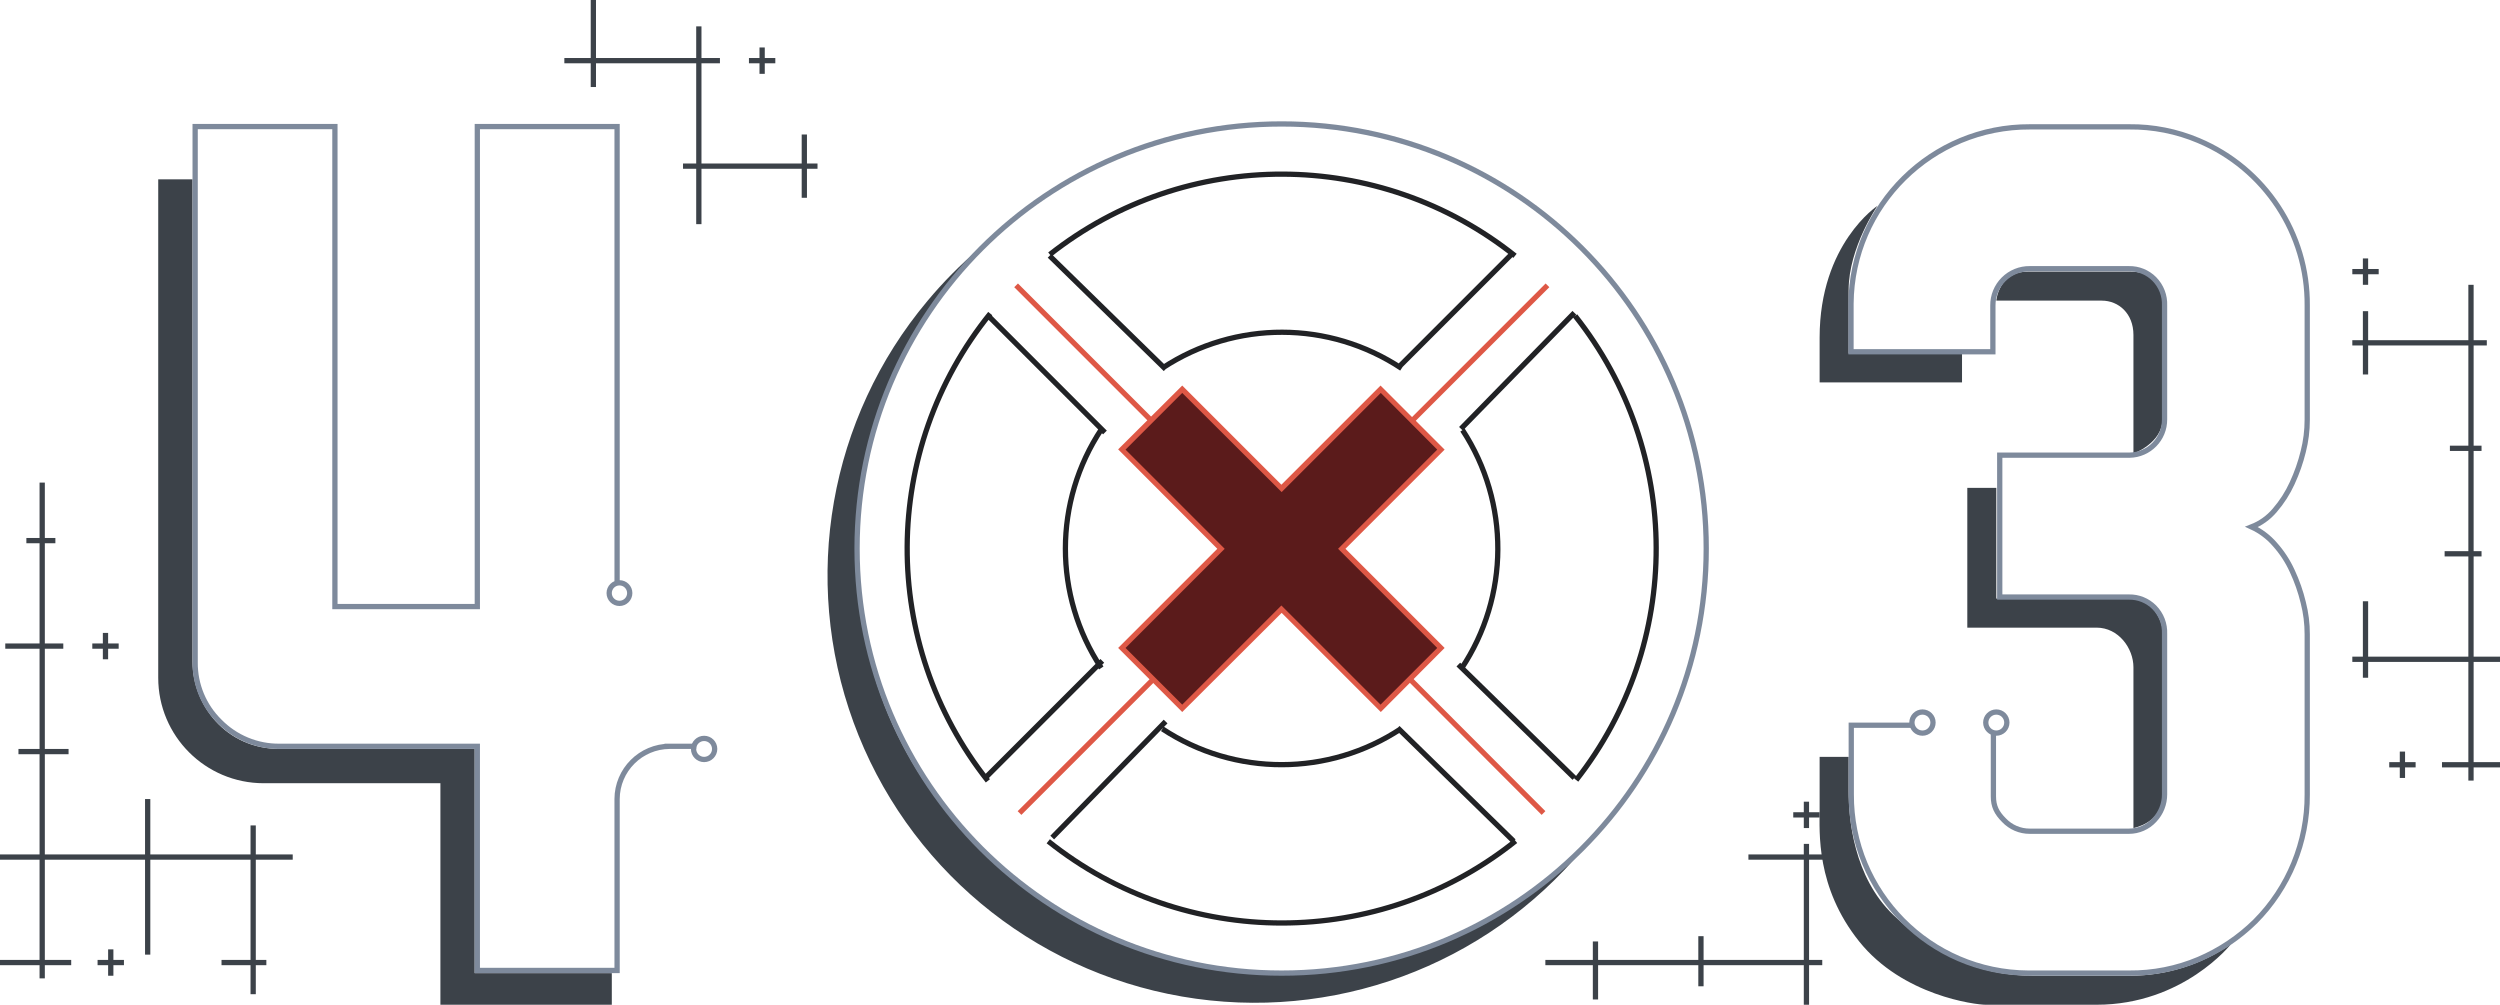
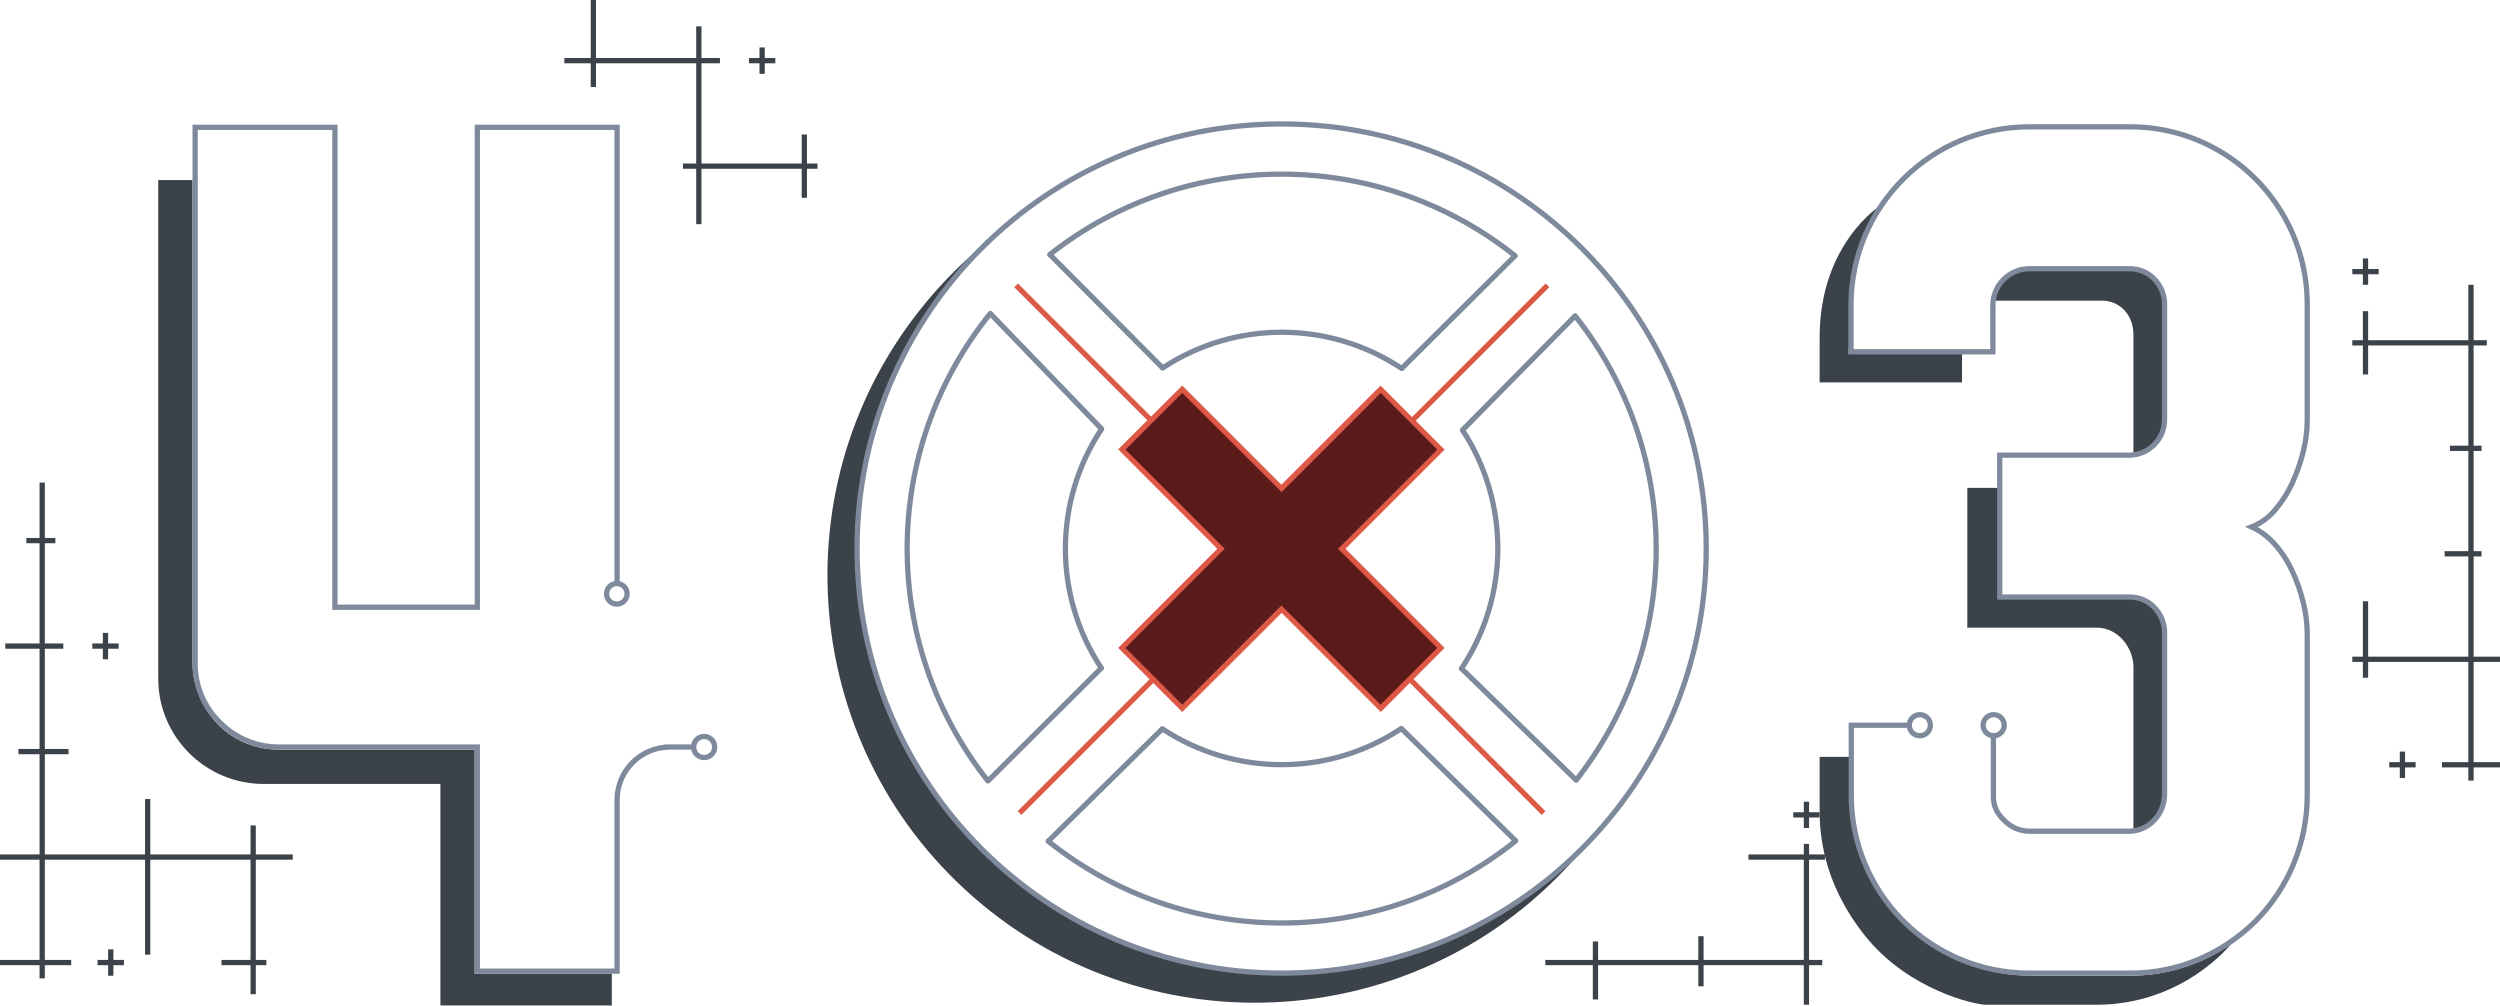
- <svg xmlns="http://www.w3.org/2000/svg" viewBox="0 0 948 381">
-   <path d="M132 297h-32a39.989 39.989 0 01-40-40V68h13v183c0 16.3 12.7 33 33 33h74v85h52v12h-65v-84z" fill="#3c4249" />
-   <path d="M234 220.5V48h-53v182h-54V48H74v203.2a30.98 30.98 0 009.3 22.4A31.354 31.354 0 00106 283h75v85h53v-65.1m0 8.1v-8a20.059 20.059 0 0120-20h6m-8 0h12" fill="none" stroke="#7e8a9c" stroke-width="2" />
-   <g transform="translate(262 279)" fill="none">
-     <circle data-name="Эллипс 11" cx="5" cy="5" r="5" />
-     <circle data-name="Эллипс 12" cx="4" cy="4" r="4" transform="translate(1 1)" stroke="#7e8a9c" stroke-width="2" />
+ <svg xmlns="http://www.w3.org/2000/svg" width="948" height="381.271">
+   <path d="M684 381v-15h-38v8h-2v-8h-38v13h-2v-13h-18v-2h18v-7h2v7h38v-9h2v9h38v-38h-21v-2h21v-4h2v4h6v2h-6v38h5v2h-5v15zm0-67v-4h-4v-2h4v-4h2v4h4v2h-4v4zm252-18v-5h-10v-2h10v-38h-38v6h-2v-6h-4v-2h4v-21h2v21h38v-38h-9v-2h9v-38h-7v-2h7v-38h-38v11h-2v-11h-4v-2h4v-11h2v11h38v-21h2v21h5v2h-5v38h3v2h-3v38h3v2h-3v38h10v2h-10v38h10v2h-10v5zm-26-1v-4h-4v-2h4v-4h2v4h4v2h-4v4zm-14-187v-4h-4v-2h4v-4h2v4h4v2h-4v4zM95 377v-11H84v-2h11v-38H57v36h-2v-36H17v38h10v2H17v5h-2v-5H0v-2h15v-38H0v-2h15v-38H7v-2h8v-38H2v-2h13v-38h-5v-2h5v-21h2v21h4v2h-4v38h7v2h-7v38h9v2h-9v38h38v-21h2v21h38v-11h2v11h14v2H97v38h4v2h-4v11zm-54-7v-4h-4v-2h4v-4h2v4h4v2h-4v4zm-2-120v-4h-4v-2h4v-4h2v4h4v2h-4v4zM264 85V64h-5v-2h5V24h-38v9h-2v-9h-10v-2h10V0h2v22h38V10h2v12h7v2h-7v38h38V51h2v11h4v2h-4v11h-2V64h-38v21zm24-57v-4h-4v-2h4v-4h2v4h4v2h-4v4z" fill="#3c4249" />
+   <path d="M132 297.271h-32a39.989 39.989 0 01-40-40v-189h13v183c0 16.3 12.7 33 33 33h74v85h52v12h-65v-84z" fill="#3c4249" />
+   <path d="M234 220.771v-172.5h-53v182h-54v-182H74v203.2a30.981 30.981 0 009.3 22.4 31.354 31.354 0 0022.7 9.4h75v85h53v-65.1m0 8.1v-8a20.059 20.059 0 0120-20h6m-8 0h12" fill="none" stroke="#7e8a9c" stroke-width="2" />
+   <g transform="translate(262 279.271)" fill="none">
+     <circle data-name="Эллипс 1" cx="5" cy="5" r="5" />
+     <circle data-name="Эллипс 2" cx="4" cy="4" r="4" transform="translate(1)" stroke="#7e8a9c" stroke-width="2" />
  </g>
-   <g transform="translate(230 220)" fill="none">
-     <circle data-name="Эллипс 13" cx="4.9" cy="4.9" r="4.9" />
-     <circle data-name="Эллипс 14" cx="3.9" cy="3.9" r="3.9" transform="translate(1 1)" stroke="#7e8a9c" stroke-width="2" />
+   <g transform="translate(230 220.271)" fill="none">
+     <circle data-name="Эллипс 3" cx="4.9" cy="4.9" r="4.9" />
+     <circle data-name="Эллипс 4" cx="3.9" cy="3.9" r="3.9" transform="translate(0 1)" stroke="#7e8a9c" stroke-width="2" />
  </g>
-   <path d="M325 210c0 103.8 91.1 159 161 159 30.3 0 83.7-13.3 114.4-47.2a162.012 162.012 0 11-248.7-207.7 164.931 164.931 0 0119.5-19.7c-7.2 7.8-46.2 46-46.2 115.6z" fill="#3c4249" />
+   <path d="M325 210c0 103.8 91.1 159 161 159 30.3 0 83.7-13.3 114.4-47.2-57.2 68.8-159.3 78.2-228.2 21-68.8-57.2-78.2-159.3-21-228.2.2-.2.3-.4.5-.6a164.931 164.931 0 0119.5-19.7C364 102.2 325 140.4 325 210z" fill="#3c4249" />
  <g transform="translate(324 46)" fill="none">
-     <circle data-name="Эллипс 15" cx="162" cy="162" r="162" />
-     <circle data-name="Эллипс 16" cx="161" cy="161" r="161" transform="translate(1 1)" stroke="#7e8a9c" stroke-width="2" />
+     <circle cx="162" cy="162" r="162" />
+     <circle cx="161" cy="161" r="161" transform="translate(1 1)" stroke="#7e8a9c" stroke-width="2" />
  </g>
  <path d="M586.8 108.2l-51.2 51.2m-98.3 98.2l-50.7 50.7m198.7 0L535 257.9m-98.2-98.2l-51.5-51.5" fill="none" stroke="#de5846" stroke-width="2" />
-   <path data-name="Контур 3" d="M523.6 268.6l-36.9-36.9-.7-.7-.7.7-36.9 36.9-22.9-22.9 36.9-36.9.7-.7-.7-.7-36.9-36.9 22.9-22.9 36.9 36.9.7.7.7-.7 36.9-36.9 22.9 22.9-36.9 36.9-.7.7.7.7 36.9 36.9z" fill="#5b1b1b" />
-   <path data-name="Контур 4" d="M448.3 149l-21.5 21.5 36.2 36.2 1.4 1.4-1.4 1.4-36.2 36.2 21.5 21.5 36.2-36.2 1.4-1.4 1.4 1.4 36.2 36.2 21.5-21.5-36.2-36.2-1.4-1.4 1.4-1.4 36.2-36.2-21.4-21.5-36.2 36.2-1.4 1.4-1.4-1.4-36.3-36.2m0-2.8l37.6 37.6 37.6-37.6 24.3 24.3-37.6 37.6 37.6 37.6-24.2 24.3-37.6-37.6-37.7 37.6-24.3-24.3 37.6-37.6-37.6-37.7z" fill="#de5846" />
-   <path d="M597.3 119.8a142.11 142.11 0 01.4 176m-23 23.1a141.933 141.933 0 01-177.2.1m-22.9-22.9a141.935 141.935 0 01.9-177.2m22.6-22.4a142 142 0 01176.4.5m-19.9 66.1a82.038 82.038 0 01-.4 90.4m-22.9 22.8a82.015 82.015 0 01-90.5.1m-23.2-23.1a81.993 81.993 0 01.1-90.6m23.2-23.2a82.181 82.181 0 0190.6.2M574 319l-44-43m67 19l-44-43m-134-88l-44-44m67 20l-44-43m-24 197.6l44-44m-19 67l43-44m88-134l44-44m-20 67l43-44" fill="none" stroke="#212225" stroke-width="2" />
-   <path d="M684 381v-15h-38v8h-2v-8h-38v13h-2v-13h-18v-2h18v-7h2v7h38v-9h2v9h38v-38h-21v-2h21v-4h2v4h6v2h-6v38h5v2h-5v15zm0-67v-4h-4v-2h4v-4h2v4h4v2h-4v4zm252-18v-5h-10v-2h10v-38h-38v6h-2v-6h-4v-2h4v-21h2v21h38v-38h-9v-2h9v-38h-7v-2h7v-38h-38v11h-2v-11h-4v-2h4v-11h2v11h38v-21h2v21h5v2h-5v38h3v2h-3v38h3v2h-3v38h10v2h-10v38h10v2h-10v5zm-26-1v-4h-4v-2h4v-4h2v4h4v2h-4v4zm-14-187v-4h-4v-2h4v-4h2v4h4v2h-4v4zM95 377v-11H84v-2h11v-38H57v36h-2v-36H17v38h10v2H17v5h-2v-5H0v-2h15v-38H0v-2h15v-38H7v-2h8v-38H2v-2h13v-38h-5v-2h5v-21h2v21h4v2h-4v38h7v2h-7v38h9v2h-9v38h38v-21h2v21h38v-11h2v11h14v2H97v38h4v2h-4v11zm-54-7v-4h-4v-2h4v-4h2v4h4v2h-4v4zm-2-120v-4h-4v-2h4v-4h2v4h4v2h-4v4zM264 85V64h-5v-2h5V24h-38v9h-2v-9h-10v-2h10V0h2v22h38V10h2v12h7v2h-7v38h38V51h2v11h4v2h-4v11h-2V64h-38v21zm24-57v-4h-4v-2h4v-4h2v4h4v2h-4v4z" fill="#3c4249" />
-   <path d="M753 381c-3.9 0-31.5-3.4-48-24s-15-41.6-15-50v-20h11v13c0 10.3 1.8 32.5 17 47s31.5 23 53 23h37a67.143 67.143 0 0038-12s-18.1 23-51 23zm56-128c0-7.1-5.6-15-14-15h-49v-53h11v42h52c6.6 0 11 8 11 12v63c0 10-11 12-11 12zm0-126c0-8.1-5.6-13-12-13h-40s.9-11 12-11h39c5 0 12 2.3 12 12v44c0 9-11 13-11 13zm-119 18v-17c0-35.6 22-50 22-50s-11 15.8-11 32v24h43v11z" fill="#3c4249" />
-   <path d="M725 275h-23v26.2a67.453 67.453 0 0067.1 67.8h38.3a66.014 66.014 0 0026.3-5.2 69.392 69.392 0 0021.5-14.4 67.774 67.774 0 0019.7-48.1v-60.8a48.121 48.121 0 00-1.5-12 63.242 63.242 0 00-4.2-12 40 40 0 00-6.6-10.1 26.147 26.147 0 00-8.8-6.6 22.007 22.007 0 008.8-6.3 43.012 43.012 0 006.6-10.3 65.763 65.763 0 004.2-12 48.711 48.711 0 001.5-12v-43.3a67.285 67.285 0 00-41.2-62.6 65.674 65.674 0 00-26.3-5.2h-37.6a67.582 67.582 0 00-67.9 67v18.3h53.8v-17.5a13.827 13.827 0 0114-14h37.6a13.208 13.208 0 019.6 3.9 13.553 13.553 0 013.9 10.1V159a13.487 13.487 0 01-13.3 13.6h-49.2v53.8h49a13.208 13.208 0 019.6 3.9 13.553 13.553 0 013.9 10.1v60.8a14.1 14.1 0 01-3.9 9.8 13.1 13.1 0 01-9.6 4.2h-37.6a13.38 13.38 0 01-9.8-4.2c-2.8-2.8-4-5.3-4-9v-24" fill="none" stroke="#7e8a9c" stroke-width="2" />
-   <g transform="translate(724 269)" fill="none">
-     <circle data-name="Эллипс 17" cx="5" cy="5" r="5" />
-     <circle data-name="Эллипс 18" cx="4" cy="4" r="4" transform="translate(1 1)" stroke="#7e8a9c" stroke-width="2" />
+   <path d="M523.6 268.6l-36.9-36.9-.7-.7-.7.7-36.9 36.9-22.9-22.9 36.9-36.9.7-.7-.7-.7-36.9-36.9 22.9-22.9 36.9 36.9.7.7.7-.7 36.9-36.9 22.9 22.9-36.9 36.9-.7.7.7.7 36.9 36.9z" fill="#5b1b1b" />
+   <path d="M448.3 149l-21.5 21.5 36.2 36.2 1.4 1.4-1.4 1.4-36.2 36.2 21.5 21.5 36.2-36.2 1.4-1.4 1.4 1.4 36.2 36.2 21.5-21.5-36.2-36.2-1.4-1.4 1.4-1.4 36.2-36.2-21.4-21.5-36.2 36.2-1.4 1.4-1.4-1.4-36.3-36.2m0-2.8l37.6 37.6 37.6-37.6 24.3 24.3-37.6 37.6 37.6 37.6-24.2 24.3-37.6-37.6-37.7 37.6-24.3-24.3 37.6-37.6-37.6-37.7z" fill="#de5846" />
+   <g data-name="Сгруппировать 893" fill="none" stroke="#7e8a9c" stroke-linecap="round" stroke-width="2">
+     <path d="M597.3 119.8a142.11 142.11 0 01.4 176m-23 23.1a141.933 141.933 0 01-177.2.1m-22.9-22.9a141.935 141.935 0 01.9-177.2m22.6-22.4a142 142 0 01176.4.5m-19.9 66.1a82.038 82.038 0 01-.4 90.4m-22.9 22.8a82.015 82.015 0 01-90.5.1m-23.2-23.1a81.993 81.993 0 01.1-90.6m23.2-23.2a82.181 82.181 0 0190.6.2" />
+     <path data-name="Контур 690" d="M554.629 163.039l42.563-43.163" />
+     <path data-name="Контур 694" d="M554.291 253.58l43.234 42.081" />
+     <path data-name="Контур 693" d="M417.705 162.612l-42.043-43.572" />
+     <path data-name="Контур 697" d="M417.561 253.392l-42.762 42.59" />
+     <path data-name="Контур 691" d="M531.6 139.636l42.816-42.555" />
+     <path data-name="Контур 695" d="M531.439 276.309l43.225 42.459" />
+     <path data-name="Контур 692" d="M440.826 139.468l-42.6-42.822" />
+     <path data-name="Контур 696" d="M440.658 276.479l-43.041 42.383" />
  </g>
-   <g transform="translate(752 269)" fill="none">
-     <circle data-name="Эллипс 19" cx="5" cy="5" r="5" />
-     <circle data-name="Эллипс 20" cx="4" cy="4" r="4" transform="translate(1 1)" stroke="#7e8a9c" stroke-width="2" />
+   <path d="M753 381.001c-3.9 0-29.186-5.44-45.686-26.04S690 315.401 690 307.001v-20h11.791v13.089c0 10.3 2.2 32.542 17.4 47.042S749.5 370.001 771 370.001h37a67.143 67.143 0 0038-12s-18.1 23-51 23zm56-128c0-7.1-5.6-15-14-15h-49v-53h12.07l.555 41.068 50.375.932c6.6 0 11 8 11 12v63c0 10-11 12.787-11 12.787zm0-126c0-8.1-5.6-13-12-13h-41s1.9-12 13-12h39a12.976 12.976 0 0112.865 13.462v45.323c0 9-11.865 11.215-11.865 11.215zm-119 18v-17c0-35.6 23-50 23-50s-11 15.8-11 32l-1 24h43v11z" fill="#3c4249" />
+   <path d="M725 275.001h-23v26.2a67.389 67.389 0 0067.1 67.8h38.3a66.014 66.014 0 0026.3-5.2 69.392 69.392 0 0021.5-14.4 67.774 67.774 0 0019.7-48.1v-60.8a48.711 48.711 0 00-1.5-12 63.242 63.242 0 00-4.2-12 40 40 0 00-6.6-10.1 26.147 26.147 0 00-8.8-6.6 22.007 22.007 0 008.8-6.3 43.012 43.012 0 006.6-10.3 65.763 65.763 0 004.2-12 48.711 48.711 0 001.5-12v-43.3a67.285 67.285 0 00-41.2-62.6 66.014 66.014 0 00-26.3-5.2h-37.6a67.582 67.582 0 00-67.9 67v18.3h53.8v-17.5a13.849 13.849 0 0113.7-14h37.9a12.822 12.822 0 019.6 3.9 13.553 13.553 0 013.9 10.1v43.1a13.487 13.487 0 01-13.3 13.6h-49.2v53.8h49a12.822 12.822 0 019.6 3.9 13.553 13.553 0 013.9 10.1v60.8a14.277 14.277 0 01-3.9 9.8 13.1 13.1 0 01-9.6 4.2h-37.6a13.38 13.38 0 01-9.8-4.2c-2.8-2.8-4-5.3-4-9v-24" fill="none" stroke="#7e8a9c" stroke-width="2" />
+   <g transform="translate(724 269.001)" fill="none">
+     <circle cx="5" cy="5" r="5" />
+     <circle cx="4" cy="4" r="4" transform="translate(0 2)" stroke="#7e8a9c" stroke-width="2" />
+   </g>
+   <g transform="translate(752 269.001)" fill="none">
+     <circle cx="5" cy="5" r="5" />
+     <circle cx="4" cy="4" r="4" transform="translate(0 2)" stroke="#7e8a9c" stroke-width="2" />
  </g>
</svg>
